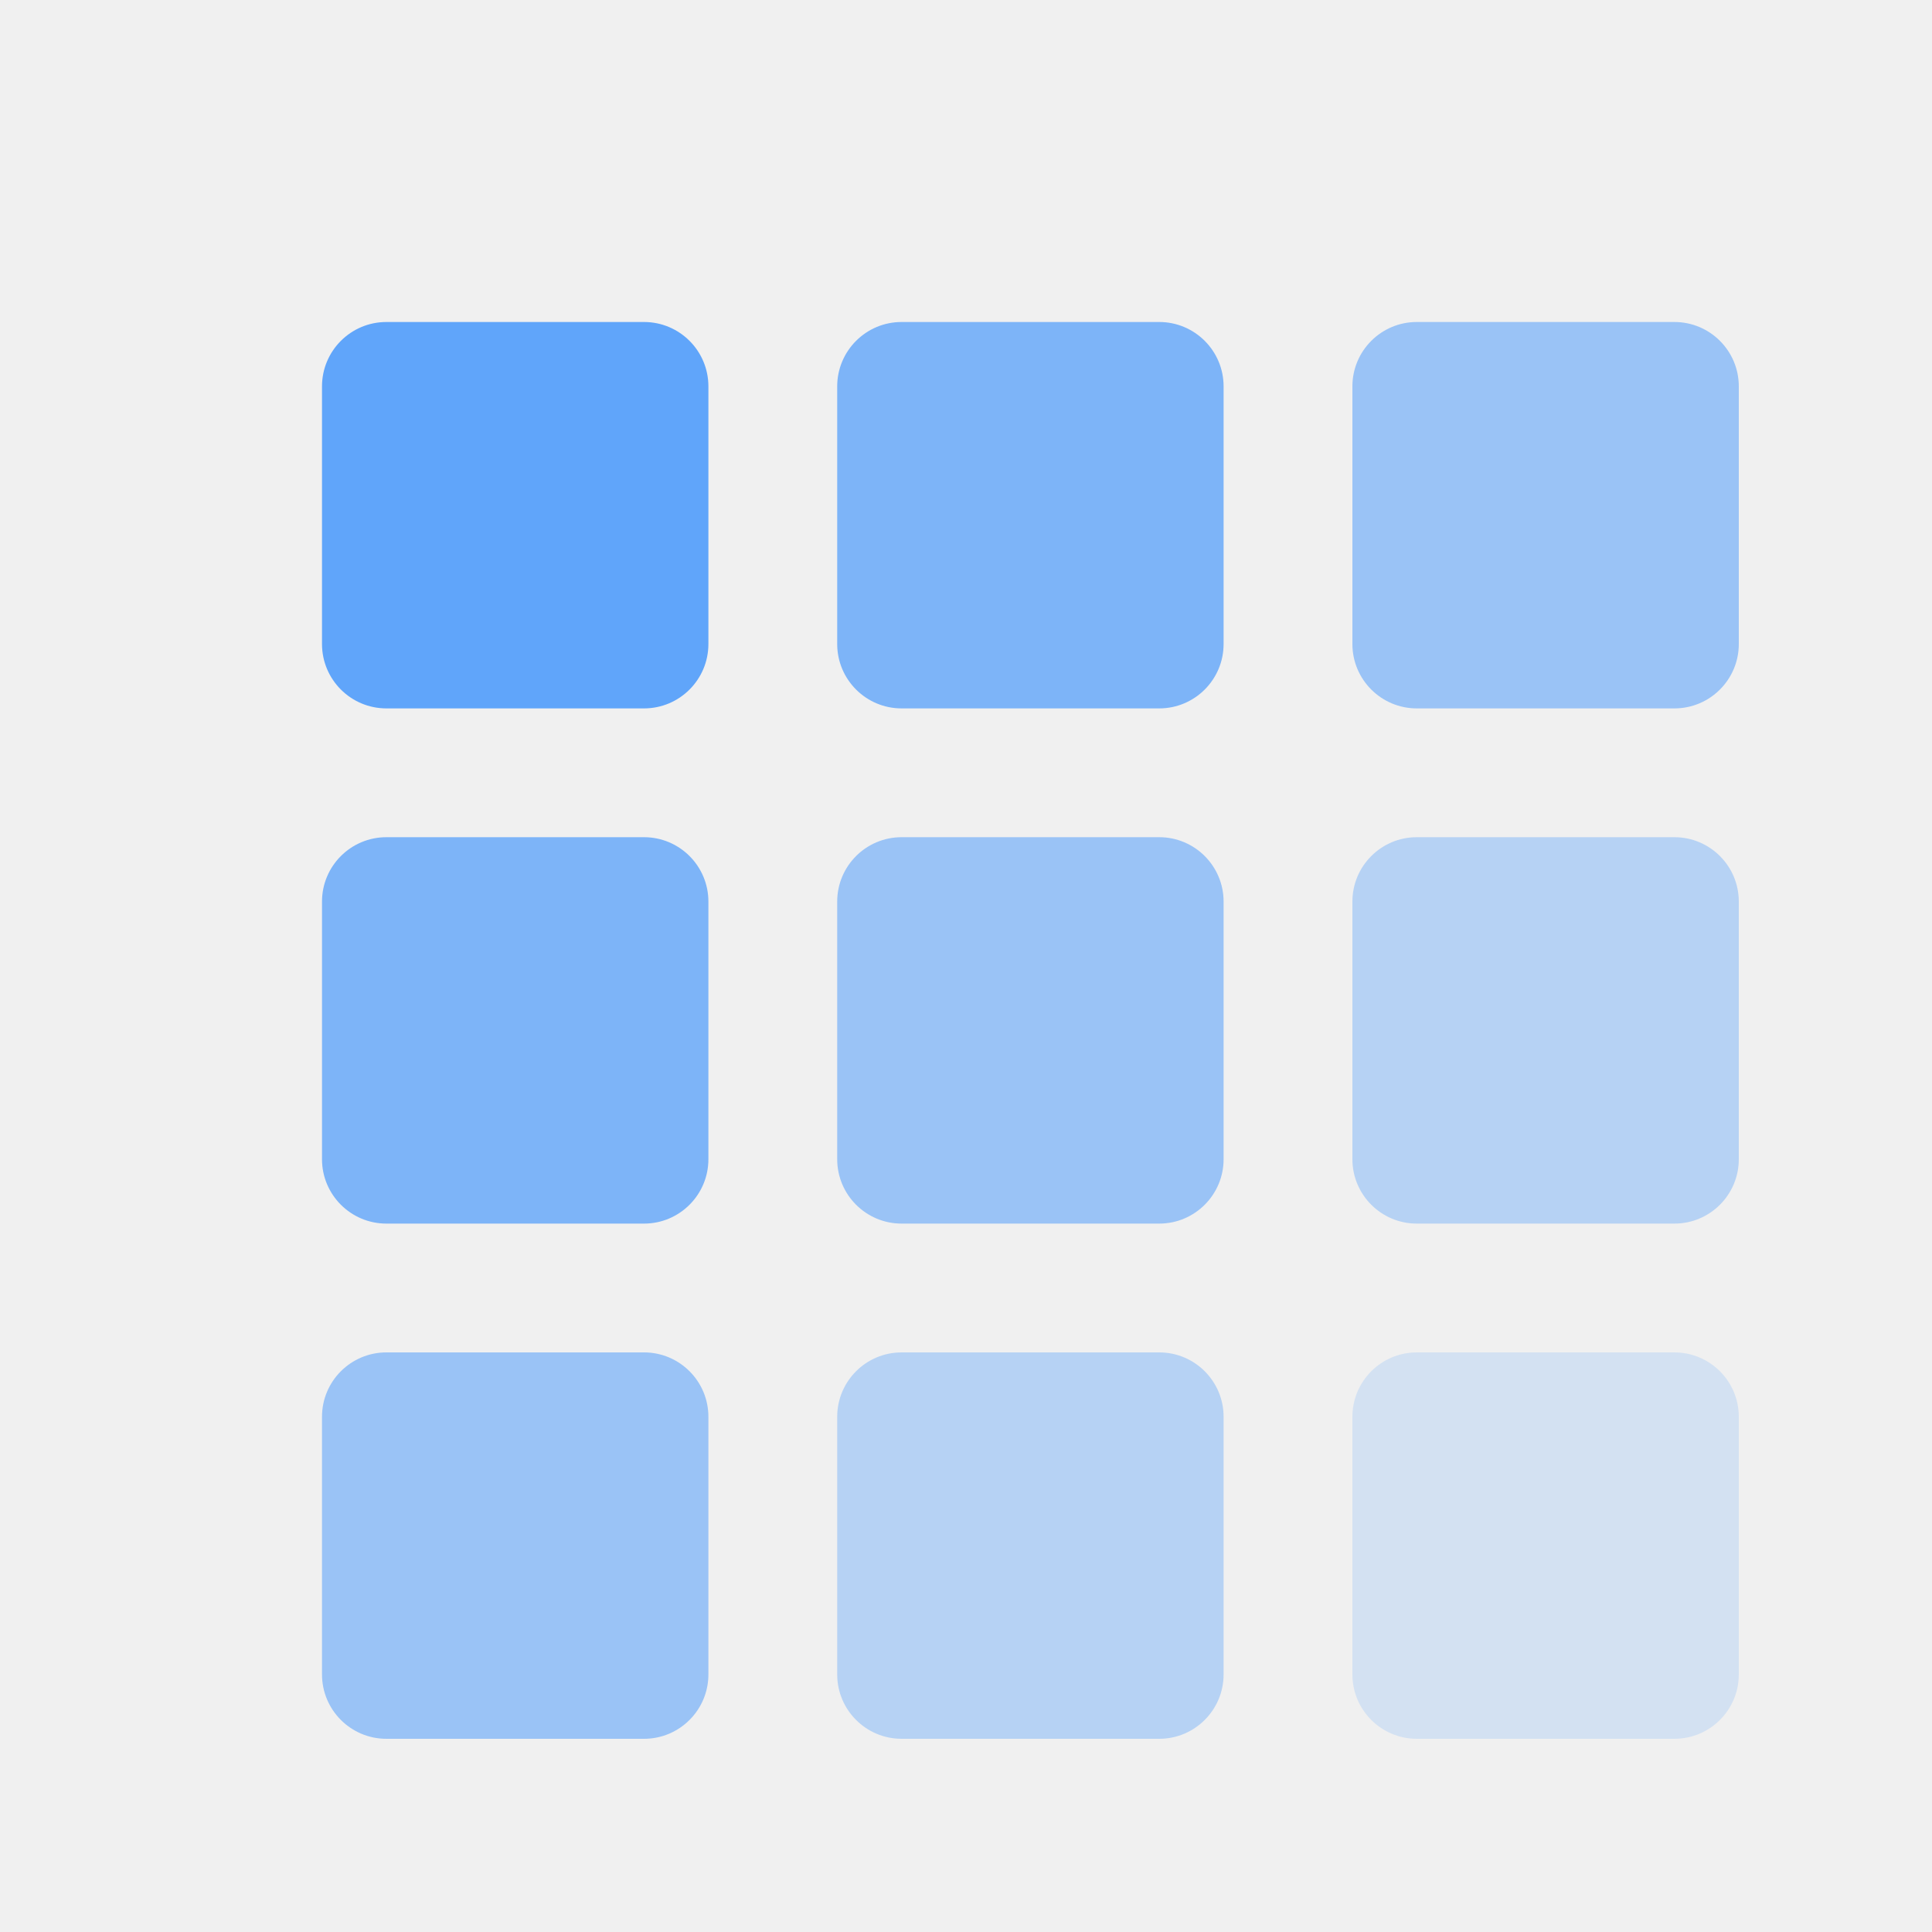
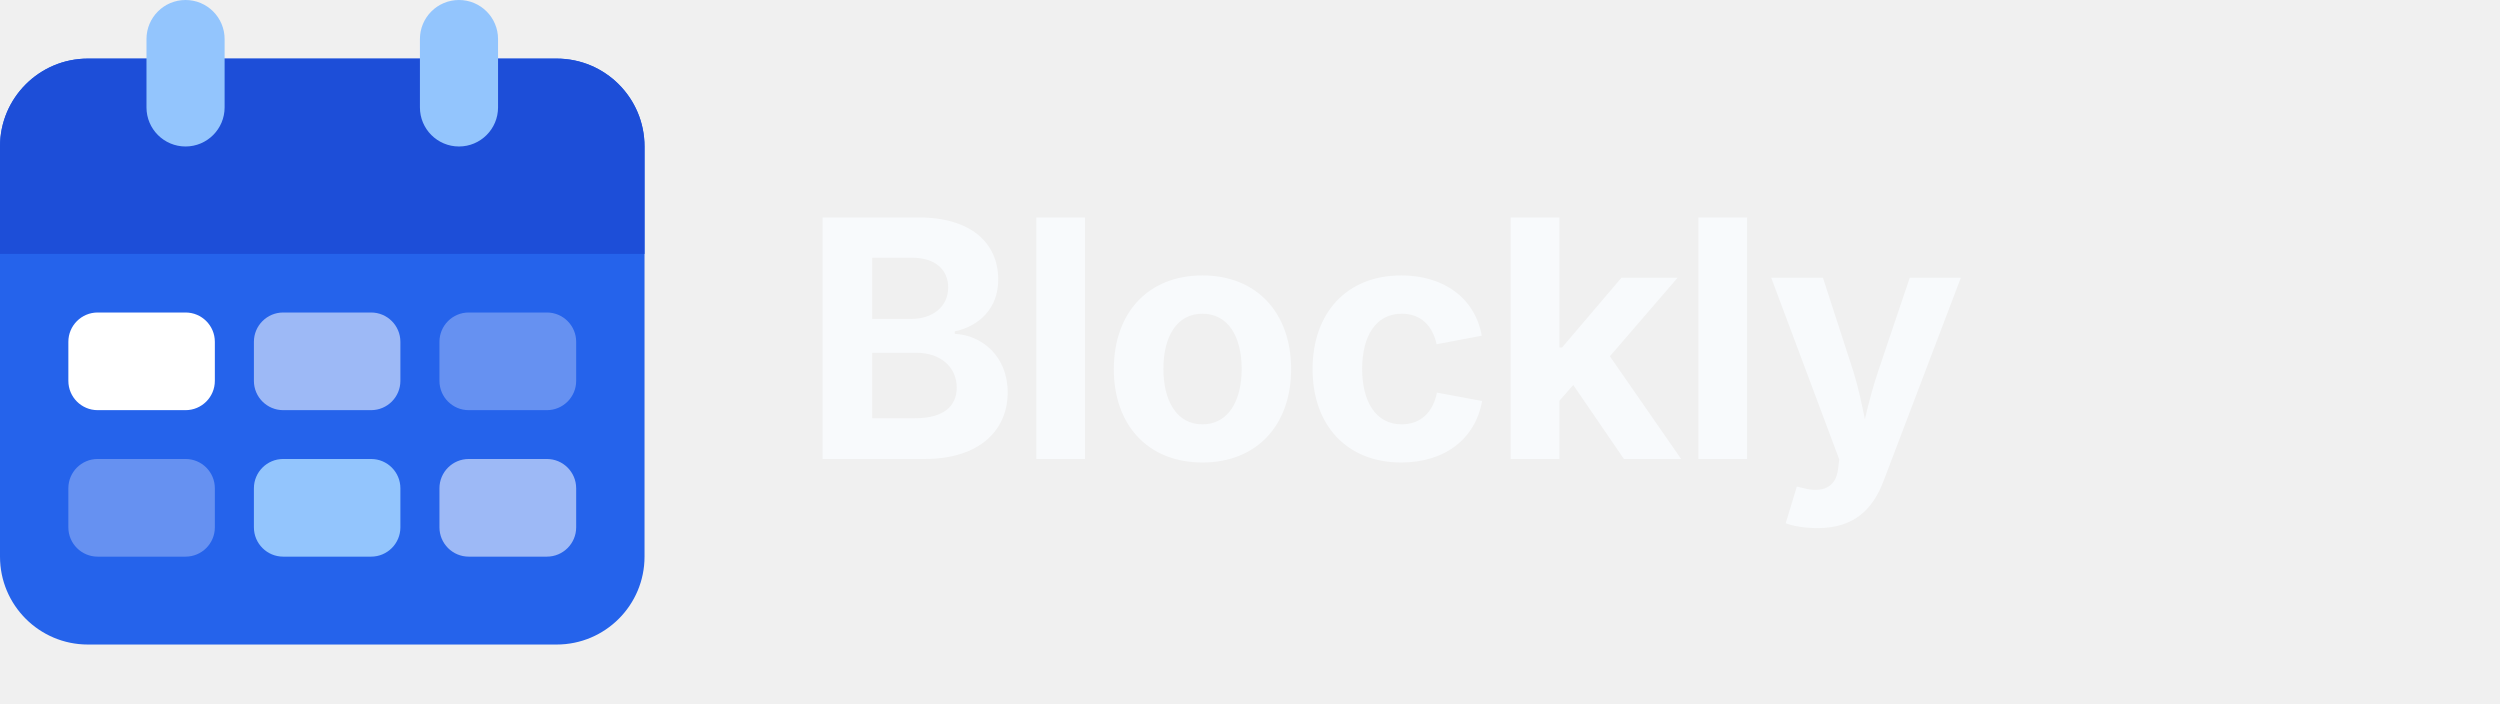
- <svg xmlns="http://www.w3.org/2000/svg" width="60" height="60" viewBox="0 0 60 60" fill="none">
-   <rect x="10" y="10" width="12" height="12" rx="2" fill="#60A5FA" />
-   <rect x="26" y="10" width="12" height="12" rx="2" fill="#60A5FA" opacity="0.8" />
-   <rect x="42" y="10" width="12" height="12" rx="2" fill="#60A5FA" opacity="0.6" />
-   <rect x="10" y="26" width="12" height="12" rx="2" fill="#60A5FA" opacity="0.8" />
-   <rect x="26" y="26" width="12" height="12" rx="2" fill="#60A5FA" opacity="0.6" />
-   <rect x="42" y="26" width="12" height="12" rx="2" fill="#60A5FA" opacity="0.4" />
-   <rect x="10" y="42" width="12" height="12" rx="2" fill="#60A5FA" opacity="0.6" />
-   <rect x="26" y="42" width="12" height="12" rx="2" fill="#60A5FA" opacity="0.4" />
-   <rect x="42" y="42" width="12" height="12" rx="2" fill="#60A5FA" opacity="0.2" />
+ <svg xmlns="http://www.w3.org/2000/svg" viewBox="0 0 256 72" width="256" height="72" role="img" aria-label="Blockly Logo">
+   <defs>
+     <clipPath id="calClipDk">
+       <rect x="0" y="6" width="66" height="60" rx="9" />
+     </clipPath>
+   </defs>
+   <rect x="0" y="6" width="66" height="60" rx="9" fill="#2563EB" />
+   <rect x="0" y="6" width="66" height="20" fill="#1D4ED8" clip-path="url(#calClipDk)" />
+   <rect x="15" y="0" width="8" height="15" rx="4" fill="#93C5FD" />
+   <rect x="43" y="0" width="8" height="15" rx="4" fill="#93C5FD" />
+   <rect x="7" y="32" width="15" height="10" rx="3" fill="white" />
+   <rect x="26" y="32" width="15" height="10" rx="3" fill="white" opacity="0.55" />
+   <rect x="45" y="32" width="14" height="10" rx="3" fill="white" opacity="0.3" />
+   <rect x="7" y="47" width="15" height="10" rx="3" fill="white" opacity="0.3" />
+   <rect x="26" y="47" width="15" height="10" rx="3" fill="#93C5FD" />
+   <rect x="45" y="47" width="14" height="10" rx="3" fill="white" opacity="0.55" />
+   <text x="82" y="47" font-family="Outfit, Inter, system-ui, sans-serif" font-weight="700" font-size="34" fill="#F8FAFC" letter-spacing="-0.5">Blockly</text>
</svg>
